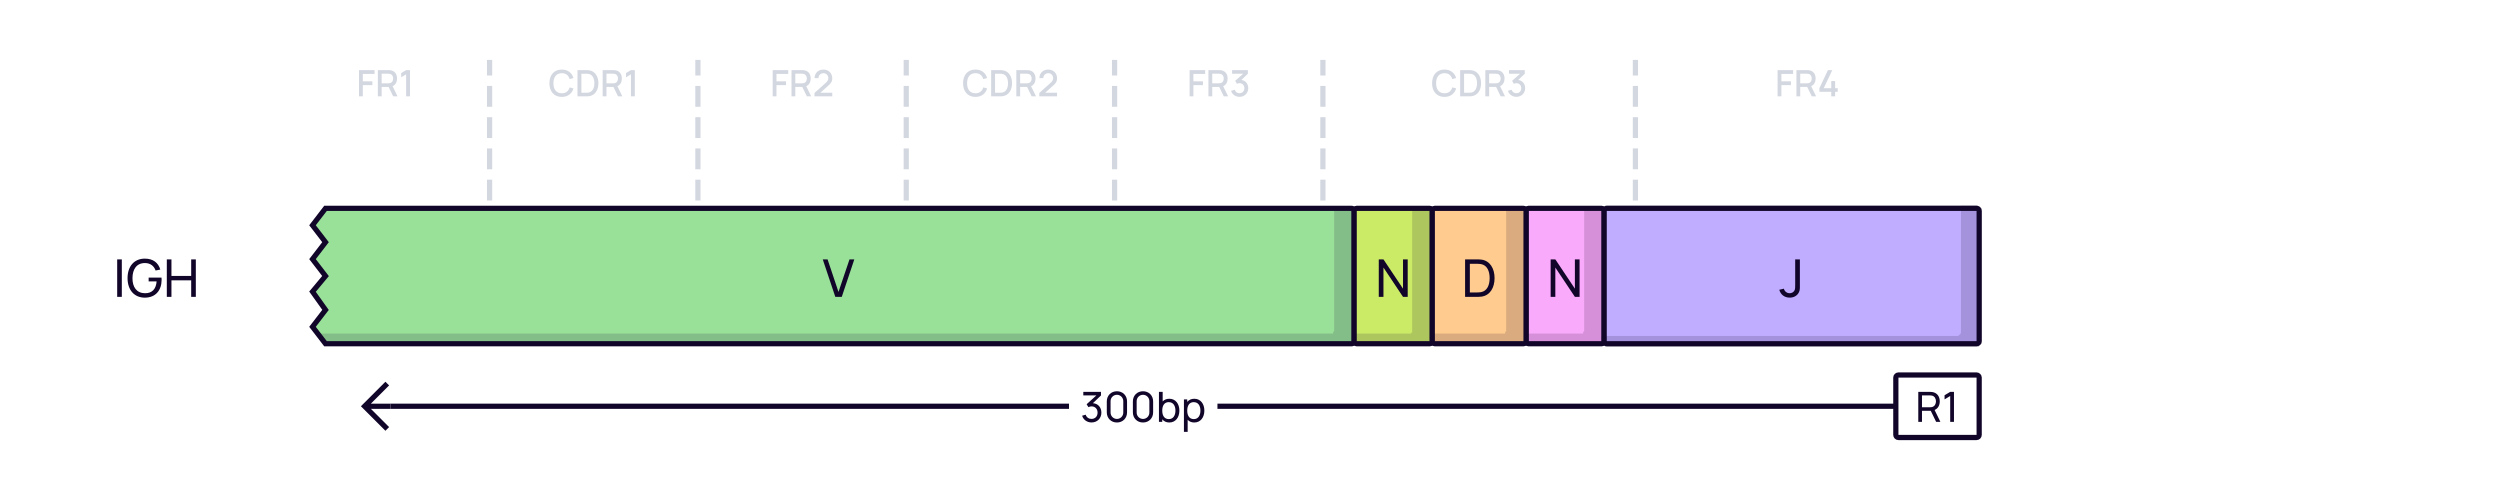
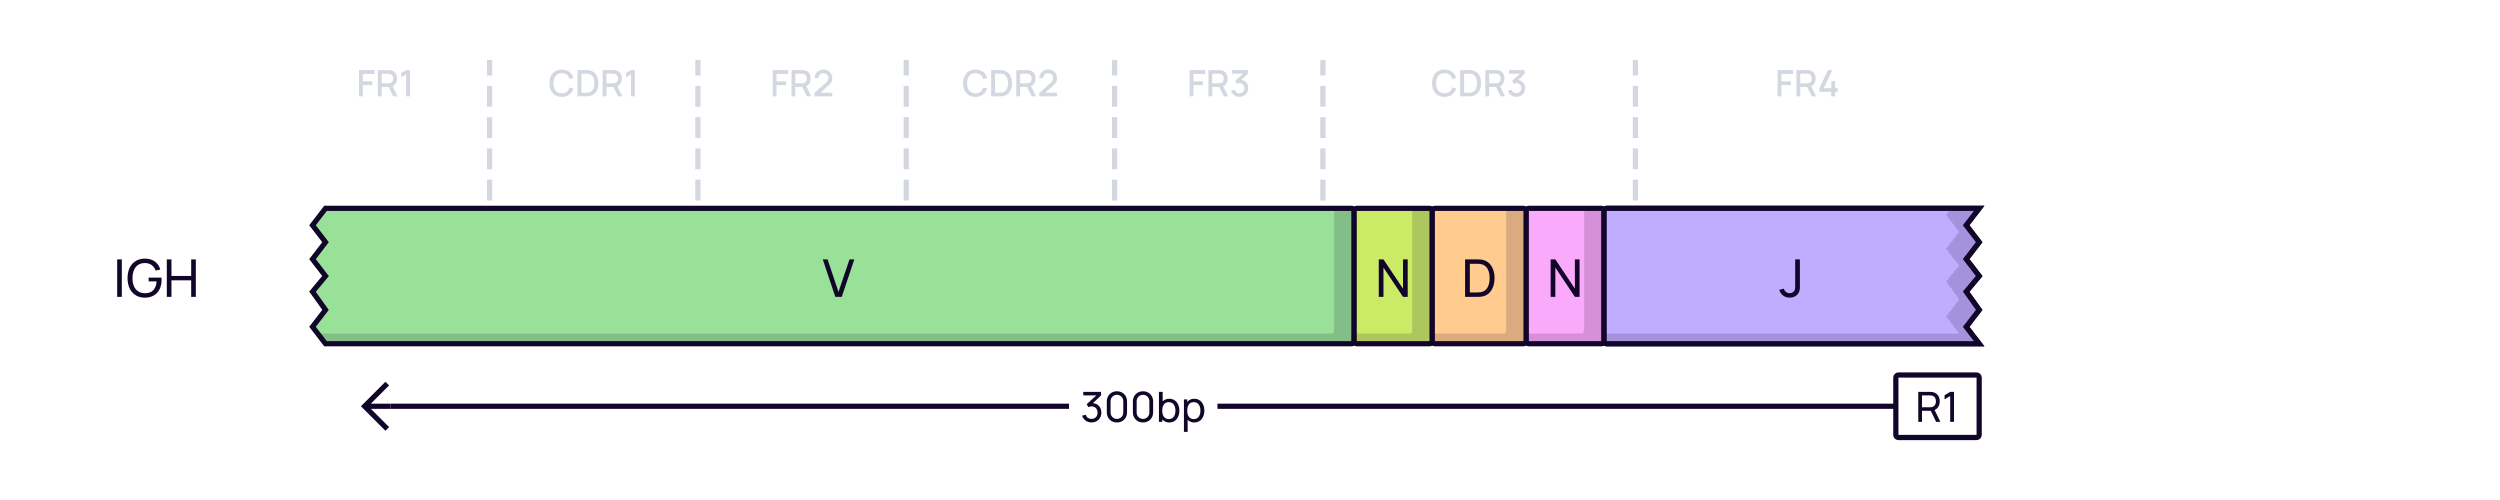
<svg xmlns="http://www.w3.org/2000/svg" width="960" height="192" viewBox="0 0 960 192" fill="none">
  <rect width="960" height="192" fill="white" />
  <path d="M554.682 37.21C557.006 37.21 558.567 35.943 559.162 33.955L557.678 33.556C557.279 34.963 556.278 35.817 554.682 35.817C552.54 35.817 551.448 34.27 551.462 31.96C551.469 29.65 552.54 28.103 554.682 28.103C556.278 28.103 557.279 28.957 557.678 30.364L559.162 29.965C558.567 27.977 557.006 26.71 554.682 26.71C551.658 26.71 549.915 28.845 549.915 31.96C549.915 35.075 551.658 37.21 554.682 37.21ZM560.702 37H563.859C564.041 37 564.643 37 565.112 36.937C567.478 36.636 568.738 34.529 568.738 31.96C568.738 29.391 567.478 27.284 565.112 26.983C564.643 26.92 564.041 26.92 563.859 26.92H560.702V37ZM562.2 35.607V28.313H563.859C564.167 28.313 564.671 28.32 565.007 28.383C566.519 28.663 567.184 30.189 567.184 31.96C567.184 33.689 566.547 35.243 565.007 35.537C564.671 35.6 564.181 35.607 563.859 35.607H562.2ZM570.368 37H571.831V33.381H574.505L576.262 37H577.935L576.031 33.094C577.172 32.597 577.746 31.491 577.746 30.147C577.746 28.516 576.906 27.235 575.219 26.976C574.953 26.934 574.638 26.92 574.442 26.92H570.368V37ZM571.831 31.995V28.299H574.386C574.568 28.299 574.813 28.313 575.023 28.369C575.919 28.579 576.255 29.405 576.255 30.147C576.255 30.889 575.919 31.715 575.023 31.932C574.813 31.981 574.568 31.995 574.386 31.995H571.831ZM582.294 37.189C584.177 37.189 585.661 35.796 585.661 33.871C585.661 32.233 584.653 30.924 583.022 30.707L585.514 28.313V26.92H579.452V28.313H583.722L580.642 31.036L581.328 32.191C581.615 32.037 581.958 31.939 582.28 31.939C583.4 31.939 584.163 32.751 584.163 33.871C584.163 34.984 583.4 35.789 582.294 35.803C581.468 35.81 580.733 35.341 580.467 34.466L579.053 34.858C579.48 36.293 580.796 37.189 582.294 37.189Z" fill="#D3D7E0" />
  <path d="M628 112V24" stroke="#D3D7E0" stroke-width="2" stroke-linecap="square" stroke-dasharray="6 6" />
  <path d="M682.593 37H684.056V32.695H687.724V31.225H684.056V28.383H688.564V26.92H682.593V37ZM689.826 37H691.289V33.381H693.963L695.72 37H697.393L695.489 33.094C696.63 32.597 697.204 31.491 697.204 30.147C697.204 28.516 696.364 27.235 694.677 26.976C694.411 26.934 694.096 26.92 693.9 26.92H689.826V37ZM691.289 31.995V28.299H693.844C694.026 28.299 694.271 28.313 694.481 28.369C695.377 28.579 695.713 29.405 695.713 30.147C695.713 30.889 695.377 31.715 694.481 31.932C694.271 31.981 694.026 31.995 693.844 31.995H691.289ZM703.201 37H704.685V35.243H705.686V33.857H704.685V31.127H703.201V33.857H700.324L703.6 26.92H701.927L698.651 33.857V35.243H703.201V37Z" fill="#D3D7E0" />
  <path d="M137.858 37H139.321V32.695H142.989V31.225H139.321V28.383H143.829V26.92H137.858V37ZM145.09 37H146.553V33.381H149.227L150.984 37H152.657L150.753 33.094C151.894 32.597 152.468 31.491 152.468 30.147C152.468 28.516 151.628 27.235 149.941 26.976C149.675 26.934 149.36 26.92 149.164 26.92H145.09V37ZM146.553 31.995V28.299H149.108C149.29 28.299 149.535 28.313 149.745 28.369C150.641 28.579 150.977 29.405 150.977 30.147C150.977 30.889 150.641 31.715 149.745 31.932C149.535 31.981 149.29 31.995 149.108 31.995H146.553ZM155.953 37H157.444V26.92H155.953L154.056 28.054V29.685L155.953 28.53V37Z" fill="#D3D7E0" />
  <path d="M188 112V24" stroke="#D3D7E0" stroke-width="2" stroke-linecap="square" stroke-dasharray="6 6" />
  <path d="M215.735 37.21C218.059 37.21 219.62 35.943 220.215 33.955L218.731 33.556C218.332 34.963 217.331 35.817 215.735 35.817C213.593 35.817 212.501 34.27 212.515 31.96C212.522 29.65 213.593 28.103 215.735 28.103C217.331 28.103 218.332 28.957 218.731 30.364L220.215 29.965C219.62 27.977 218.059 26.71 215.735 26.71C212.711 26.71 210.968 28.845 210.968 31.96C210.968 35.075 212.711 37.21 215.735 37.21ZM221.754 37H224.911C225.093 37 225.695 37 226.164 36.937C228.53 36.636 229.79 34.529 229.79 31.96C229.79 29.391 228.53 27.284 226.164 26.983C225.695 26.92 225.093 26.92 224.911 26.92H221.754V37ZM223.252 35.607V28.313H224.911C225.219 28.313 225.723 28.32 226.059 28.383C227.571 28.663 228.236 30.189 228.236 31.96C228.236 33.689 227.599 35.243 226.059 35.537C225.723 35.6 225.233 35.607 224.911 35.607H223.252ZM231.42 37H232.883V33.381H235.557L237.314 37H238.987L237.083 33.094C238.224 32.597 238.798 31.491 238.798 30.147C238.798 28.516 237.958 27.235 236.271 26.976C236.005 26.934 235.69 26.92 235.494 26.92H231.42V37ZM232.883 31.995V28.299H235.438C235.62 28.299 235.865 28.313 236.075 28.369C236.971 28.579 237.307 29.405 237.307 30.147C237.307 30.889 236.971 31.715 236.075 31.932C235.865 31.981 235.62 31.995 235.438 31.995H232.883ZM242.283 37H243.774V26.92H242.283L240.386 28.054V29.685L242.283 28.53V37Z" fill="#D3D7E0" />
  <path d="M268 112V24" stroke="#D3D7E0" stroke-width="2" stroke-linecap="square" stroke-dasharray="6 6" />
  <path d="M296.703 37H298.166V32.695H301.834V31.225H298.166V28.383H302.674V26.92H296.703V37ZM303.935 37H305.398V33.381H308.072L309.829 37H311.502L309.598 33.094C310.739 32.597 311.313 31.491 311.313 30.147C311.313 28.516 310.473 27.235 308.786 26.976C308.52 26.934 308.205 26.92 308.009 26.92H303.935V37ZM305.398 31.995V28.299H307.953C308.135 28.299 308.38 28.313 308.59 28.369C309.486 28.579 309.822 29.405 309.822 30.147C309.822 30.889 309.486 31.715 308.59 31.932C308.38 31.981 308.135 31.995 307.953 31.995H305.398ZM312.761 36.993H319.579V35.6H315.022L317.941 32.996C319.033 32.037 319.579 31.407 319.579 30.028C319.579 28.117 318.144 26.71 316.24 26.71C314.231 26.71 312.796 28.047 312.796 30H314.294C314.28 28.985 315.092 28.103 316.212 28.103C317.297 28.103 318.074 28.929 318.074 30.007C318.074 30.581 317.864 31.127 317.157 31.757L312.768 35.691L312.761 36.993Z" fill="#D3D7E0" />
  <path d="M348 112V24" stroke="#D3D7E0" stroke-width="2" stroke-linecap="square" stroke-dasharray="6 6" />
  <path d="M374.58 37.21C376.904 37.21 378.465 35.943 379.06 33.955L377.576 33.556C377.177 34.963 376.176 35.817 374.58 35.817C372.438 35.817 371.346 34.27 371.36 31.96C371.367 29.65 372.438 28.103 374.58 28.103C376.176 28.103 377.177 28.957 377.576 30.364L379.06 29.965C378.465 27.977 376.904 26.71 374.58 26.71C371.556 26.71 369.813 28.845 369.813 31.96C369.813 35.075 371.556 37.21 374.58 37.21ZM380.599 37H383.756C383.938 37 384.54 37 385.009 36.937C387.375 36.636 388.635 34.529 388.635 31.96C388.635 29.391 387.375 27.284 385.009 26.983C384.54 26.92 383.938 26.92 383.756 26.92H380.599V37ZM382.097 35.607V28.313H383.756C384.064 28.313 384.568 28.32 384.904 28.383C386.416 28.663 387.081 30.189 387.081 31.96C387.081 33.689 386.444 35.243 384.904 35.537C384.568 35.6 384.078 35.607 383.756 35.607H382.097ZM390.265 37H391.728V33.381H394.402L396.159 37H397.832L395.928 33.094C397.069 32.597 397.643 31.491 397.643 30.147C397.643 28.516 396.803 27.235 395.116 26.976C394.85 26.934 394.535 26.92 394.339 26.92H390.265V37ZM391.728 31.995V28.299H394.283C394.465 28.299 394.71 28.313 394.92 28.369C395.816 28.579 396.152 29.405 396.152 30.147C396.152 30.889 395.816 31.715 394.92 31.932C394.71 31.981 394.465 31.995 394.283 31.995H391.728ZM399.091 36.993H405.909V35.6H401.352L404.271 32.996C405.363 32.037 405.909 31.407 405.909 30.028C405.909 28.117 404.474 26.71 402.57 26.71C400.561 26.71 399.126 28.047 399.126 30H400.624C400.61 28.985 401.422 28.103 402.542 28.103C403.627 28.103 404.404 28.929 404.404 30.007C404.404 30.581 404.194 31.127 403.487 31.757L399.098 35.691L399.091 36.993Z" fill="#D3D7E0" />
  <path d="M428 112V24" stroke="#D3D7E0" stroke-width="2" stroke-linecap="square" stroke-dasharray="6 6" />
  <path d="M456.805 37H458.268V32.695H461.936V31.225H458.268V28.383H462.776V26.92H456.805V37ZM464.038 37H465.501V33.381H468.175L469.932 37H471.605L469.701 33.094C470.842 32.597 471.416 31.491 471.416 30.147C471.416 28.516 470.576 27.235 468.889 26.976C468.623 26.934 468.308 26.92 468.112 26.92H464.038V37ZM465.501 31.995V28.299H468.056C468.238 28.299 468.483 28.313 468.693 28.369C469.589 28.579 469.925 29.405 469.925 30.147C469.925 30.889 469.589 31.715 468.693 31.932C468.483 31.981 468.238 31.995 468.056 31.995H465.501ZM475.964 37.189C477.847 37.189 479.331 35.796 479.331 33.871C479.331 32.233 478.323 30.924 476.692 30.707L479.184 28.313V26.92H473.122V28.313H477.392L474.312 31.036L474.998 32.191C475.285 32.037 475.628 31.939 475.95 31.939C477.07 31.939 477.833 32.751 477.833 33.871C477.833 34.984 477.07 35.789 475.964 35.803C475.138 35.81 474.403 35.341 474.137 34.466L472.723 34.858C473.15 36.293 474.466 37.189 475.964 37.189Z" fill="#D3D7E0" />
  <path d="M508 112V24" stroke="#D3D7E0" stroke-width="2" stroke-linecap="square" stroke-dasharray="6 6" />
  <g filter="url(#filter0_i_6281_38378)">
    <path fill-rule="evenodd" clip-rule="evenodd" d="M133.6 80H125L120 86.5L125 93L120 99.5L125 106L120 112L125 119L120 125.5L125 132H133.6H134H518.4C518.96 132 519.24 132 519.454 131.891C519.642 131.795 519.795 131.642 519.891 131.454C520 131.24 520 130.96 520 130.4V125.5V119V112V106V99.5V93V86.5V81.6C520 81.04 520 80.76 519.891 80.546C519.795 80.358 519.642 80.205 519.454 80.109C519.24 80 518.96 80 518.4 80H134H133.6Z" fill="#99E099" />
  </g>
  <path d="M125 80V79H124.508L124.207 79.39L125 80ZM120 86.5L119.207 85.89L118.738 86.5L119.207 87.11L120 86.5ZM125 93L125.793 93.61L126.262 93L125.793 92.39L125 93ZM120 99.5L119.207 98.89L118.738 99.5L119.207 100.11L120 99.5ZM125 106L125.768 106.64L126.281 106.025L125.793 105.39L125 106ZM120 112L119.232 111.36L118.737 111.953L119.186 112.581L120 112ZM125 119L125.793 119.61L126.245 119.022L125.814 118.419L125 119ZM120 125.5L119.207 124.89L118.738 125.5L119.207 126.11L120 125.5ZM125 132L124.207 132.61L124.508 133H125V132ZM519.454 131.891L519 131L519 131L519.454 131.891ZM519.891 131.454L520.782 131.908L520.782 131.908L519.891 131.454ZM519.891 80.546L520.782 80.092L520.782 80.092L519.891 80.546ZM519.454 80.109L519 81L519 81L519.454 80.109ZM125 81H133.6V79H125V81ZM120.793 87.11L125.793 80.61L124.207 79.39L119.207 85.89L120.793 87.11ZM125.793 92.39L120.793 85.89L119.207 87.11L124.207 93.61L125.793 92.39ZM120.793 100.11L125.793 93.61L124.207 92.39L119.207 98.89L120.793 100.11ZM125.793 105.39L120.793 98.89L119.207 100.11L124.207 106.61L125.793 105.39ZM120.768 112.64L125.768 106.64L124.232 105.36L119.232 111.36L120.768 112.64ZM125.814 118.419L120.814 111.419L119.186 112.581L124.186 119.581L125.814 118.419ZM120.793 126.11L125.793 119.61L124.207 118.39L119.207 124.89L120.793 126.11ZM125.793 131.39L120.793 124.89L119.207 126.11L124.207 132.61L125.793 131.39ZM133.6 131H125V133H133.6V131ZM133.6 133H134V131H133.6V133ZM134 133H518.4V131H134V133ZM518.4 133C518.664 133 518.921 133.001 519.138 132.983C519.367 132.964 519.637 132.92 519.908 132.782L519 131C519.057 130.971 519.08 130.981 518.975 130.99C518.859 130.999 518.697 131 518.4 131V133ZM519.908 132.782C520.284 132.59 520.59 132.284 520.782 131.908L519 131L519 131L519.908 132.782ZM520.782 131.908C520.92 131.637 520.964 131.367 520.983 131.138C521.001 130.921 521 130.664 521 130.4H519C519 130.697 518.999 130.859 518.99 130.975C518.981 131.08 518.971 131.058 519 131L520.782 131.908ZM521 130.4V125.5H519V130.4H521ZM521 125.5V119H519V125.5H521ZM521 119V112H519V119H521ZM521 112V106H519V112H521ZM521 106V99.5H519V106H521ZM521 99.5V93H519V99.5H521ZM521 93V86.5H519V93H521ZM521 86.5V81.6H519V86.5H521ZM521 81.6C521 81.337 521.001 81.079 520.983 80.862C520.964 80.633 520.92 80.364 520.782 80.092L519 81C518.971 80.942 518.981 80.92 518.99 81.025C518.999 81.141 519 81.303 519 81.6H521ZM520.782 80.092C520.59 79.716 520.284 79.41 519.908 79.218L519 81L519 81L520.782 80.092ZM519.908 79.218C519.637 79.08 519.367 79.036 519.138 79.017C518.921 78.999 518.664 79 518.4 79V81C518.697 81 518.859 81.001 518.975 81.01C519.08 81.019 519.057 81.029 519 81L519.908 79.218ZM518.4 79H134V81H518.4V79ZM134 79H133.6V81H134V79Z" fill="#110529" />
  <path d="M320.758 114H323.238L328.058 99.6H326.208L321.978 112.11L317.788 99.6H315.938L320.758 114Z" fill="#110529" />
  <g filter="url(#filter1_i_6281_38378)">
    <rect x="520" y="80" width="30" height="52" rx="1" fill="#CBEB67" />
  </g>
  <rect x="520" y="80" width="30" height="52" rx="1" stroke="#110529" stroke-width="2" stroke-linecap="round" />
  <g filter="url(#filter2_i_6281_38378)">
    <rect x="586" y="80" width="30" height="52" rx="1" fill="#FAAAFA" />
  </g>
  <rect x="586" y="80" width="30" height="52" rx="1" stroke="#110529" stroke-width="2" stroke-linecap="round" />
  <g filter="url(#filter3_i_6281_38378)">
    <rect x="550" y="80" width="36" height="52" rx="1" fill="#FFCB8F" />
  </g>
  <rect x="550" y="80" width="36" height="52" rx="1" stroke="#110529" stroke-width="2" stroke-linecap="round" />
  <path d="M529.447 114H531.247V102.74L538.757 114H540.557V99.6H538.757V110.85L531.247 99.6H529.447V114Z" fill="#110529" />
  <path d="M595.447 114H597.247V102.74L604.757 114H606.557V99.6H604.757V110.85L597.247 99.6H595.447V114Z" fill="#110529" />
  <path d="M562.593 114H567.033C567.303 114 568.183 114 568.853 113.91C572.183 113.47 573.913 110.48 573.913 106.8C573.913 103.13 572.183 100.13 568.853 99.69C568.173 99.6 567.313 99.6 567.033 99.6H562.593V114ZM564.423 112.3V101.3H567.033C567.513 101.3 568.233 101.32 568.703 101.41C571.033 101.83 572.023 104.08 572.023 106.8C572.023 109.47 571.063 111.76 568.703 112.19C568.233 112.28 567.533 112.3 567.033 112.3H564.423Z" fill="#110529" />
  <g filter="url(#filter4_i_6281_38378)">
-     <rect x="616" y="80" width="144" height="52" rx="1" fill="#C1ADFF" />
-     <path d="M687.244 114.29C688.694 114.29 689.954 113.7 690.684 112.43C691.214 111.51 691.154 110.72 691.154 109.48V99.6H689.354V109.48C689.354 110.37 689.354 110.99 689.094 111.51C688.704 112.29 687.884 112.6 687.204 112.6C686.134 112.6 685.224 111.83 685.014 110.85L683.244 111.27C683.754 113.11 685.224 114.29 687.244 114.29Z" fill="#110529" />
-     <rect x="616" y="80" width="144" height="52" rx="1" stroke="#110529" stroke-width="2" stroke-linecap="round" />
+     <path fill-rule="evenodd" clip-rule="evenodd" d="M753.4 132H760L755 125.5L760 119L755 112L760 106L755 99.5L760 93L755 86.5L760 80H753.4H746H617.6C617.04 80 616.76 80 616.546 80.109C616.358 80.205 616.205 80.358 616.109 80.546C616 80.76 616 81.04 616 81.6V130.4C616 130.96 616 131.24 616.109 131.454C616.205 131.642 616.358 131.795 616.546 131.891C616.76 132 617.04 132 617.6 132H746H753.4Z" fill="#C1ADFF" />
  </g>
+   <path d="M760 132V133H762.031L760.793 131.39L760 132ZM755 125.5L754.207 124.89L753.738 125.5L754.207 126.11L755 125.5ZM760 119L760.793 119.61L761.245 119.022L760.814 118.419L760 119ZM755 112L754.232 111.36L753.737 111.953L754.186 112.581L755 112ZM760 106L760.768 106.64L761.281 106.025L760.793 105.39L760 106ZM755 99.5L754.207 98.89L753.738 99.5L754.207 100.11L755 99.5ZM760 93L760.793 93.61L761.262 93L760.793 92.39L760 93ZM755 86.5L754.207 85.89L753.738 86.5L754.207 87.11L755 86.5ZM760 80L760.793 80.61L762.031 79H760V80ZM616.546 80.109L616.092 79.218L616.092 79.218L616.546 80.109ZM616.109 80.546L617 81L617 81L616.109 80.546ZM616.109 131.454L615.218 131.908H615.218L616.109 131.454ZM616.546 131.891L616.092 132.782L616.092 132.782L616.546 131.891ZM753.4 133H760V131H753.4V133ZM760.793 131.39L755.793 124.89L754.207 126.11L759.207 132.61L760.793 131.39ZM755.793 126.11L760.793 119.61L759.207 118.39L754.207 124.89L755.793 126.11ZM760.814 118.419L755.814 111.419L754.186 112.581L759.186 119.581L760.814 118.419ZM755.768 112.64L760.768 106.64L759.232 105.36L754.232 111.36L755.768 112.64ZM760.793 105.39L755.793 98.89L754.207 100.11L759.207 106.61L760.793 105.39ZM755.793 100.11L760.793 93.61L759.207 92.39L754.207 98.89L755.793 100.11ZM760.793 92.39L755.793 85.89L754.207 87.11L759.207 93.61L760.793 92.39ZM755.793 87.11L760.793 80.61L759.207 79.39L754.207 85.89L755.793 87.11ZM760 79H753.4V81H760V79ZM753.4 79H746V81H753.4V79ZM746 79H617.6V81H746V79ZM617.6 79C617.336 79 617.079 78.999 616.862 79.017C616.633 79.036 616.363 79.08 616.092 79.218L617 81C616.942 81.029 616.92 81.019 617.025 81.01C617.141 81.001 617.303 81 617.6 81V79ZM616.092 79.218C615.716 79.41 615.41 79.716 615.218 80.092L617 81L616.092 79.218ZM615.218 80.092C615.08 80.363 615.036 80.633 615.017 80.862C614.999 81.079 615 81.337 615 81.6H617C617 81.303 617.001 81.141 617.01 81.025C617.019 80.92 617.029 80.942 617 81L615.218 80.092ZM615 81.6V130.4H617V81.6H615ZM615 130.4C615 130.664 614.999 130.921 615.017 131.138C615.036 131.367 615.08 131.637 615.218 131.908L617 131C617.029 131.058 617.019 131.08 617.01 130.975C617.001 130.859 617 130.697 617 130.4H615ZM615.218 131.908C615.41 132.284 615.716 132.59 616.092 132.782L617 131L617 131L615.218 131.908ZM616.092 132.782C616.363 132.92 616.633 132.964 616.862 132.983C617.079 133.001 617.336 133 617.6 133V131C617.303 131 617.141 130.999 617.025 130.99C616.92 130.981 616.942 130.971 617 131L616.092 132.782ZM617.6 133H746V131H617.6V133ZM746 133H753.4V131H746V133Z" fill="#110529" />
+   <g filter="url(#filter5_i_6281_38378)">
+     <path fill-rule="evenodd" clip-rule="evenodd" d="M753.4 132H760L755 125.5L760 119L755 112L760 106L755 99.5L760 93L755 86.5L760 80H753.4H746H617.6C617.04 80 616.76 80 616.546 80.109C616.358 80.205 616.205 80.358 616.109 80.546C616 80.76 616 81.04 616 81.6V130.4C616 130.96 616 131.24 616.109 131.454C616.205 131.642 616.358 131.795 616.546 131.891C616.76 132 617.04 132 617.6 132H746H753.4Z" fill="#C1ADFF" />
+   </g>
+   <path d="M760 132V133H762.031L760.793 131.39L760 132ZM755 125.5L754.207 124.89L753.738 125.5L754.207 126.11L755 125.5ZM760 119L760.793 119.61L761.245 119.022L760.814 118.419L760 119ZM755 112L754.232 111.36L753.737 111.953L754.186 112.581L755 112ZM760 106L760.768 106.64L761.281 106.025L760.793 105.39L760 106ZM755 99.5L754.207 98.89L753.738 99.5L754.207 100.11L755 99.5ZM760 93L760.793 93.61L761.262 93L760.793 92.39L760 93ZM755 86.5L754.207 85.89L753.738 86.5L754.207 87.11L755 86.5ZM760 80L760.793 80.61L762.031 79H760V80ZM616.546 80.109L616.092 79.218L616.092 79.218L616.546 80.109ZM616.109 80.546L617 81L617 81L616.109 80.546ZM616.109 131.454L615.218 131.908H615.218L616.109 131.454ZM616.546 131.891L616.092 132.782L616.092 132.782L616.546 131.891ZM753.4 133H760V131H753.4V133ZM760.793 131.39L755.793 124.89L754.207 126.11L759.207 132.61L760.793 131.39ZM755.793 126.11L760.793 119.61L759.207 118.39L754.207 124.89L755.793 126.11ZM760.814 118.419L755.814 111.419L754.186 112.581L759.186 119.581L760.814 118.419ZM755.768 112.64L760.768 106.64L759.232 105.36L754.232 111.36L755.768 112.64ZM760.793 105.39L755.793 98.89L754.207 100.11L759.207 106.61L760.793 105.39ZM755.793 100.11L760.793 93.61L759.207 92.39L754.207 98.89L755.793 100.11ZM760.793 92.39L755.793 85.89L754.207 87.11L759.207 93.61L760.793 92.39ZM755.793 87.11L760.793 80.61L759.207 79.39L754.207 85.89L755.793 87.11ZM760 79H753.4V81H760V79ZM753.4 79H746V81H753.4V79ZM746 79H617.6V81H746V79ZM617.6 79C617.336 79 617.079 78.999 616.862 79.017C616.633 79.036 616.363 79.08 616.092 79.218L617 81C616.942 81.029 616.92 81.019 617.025 81.01C617.141 81.001 617.303 81 617.6 81V79ZM616.092 79.218C615.716 79.41 615.41 79.716 615.218 80.092L617 81L616.092 79.218ZM615.218 80.092C615.08 80.363 615.036 80.633 615.017 80.862C614.999 81.079 615 81.337 615 81.6H617C617 81.303 617.001 81.141 617.01 81.025C617.019 80.92 617.029 80.942 617 81L615.218 80.092ZM615 81.6V130.4H617V81.6H615ZM615 130.4C615 130.664 614.999 130.921 615.017 131.138C615.036 131.367 615.08 131.637 615.218 131.908L617 131C617.029 131.058 617.019 131.08 617.01 130.975C617.001 130.859 617 130.697 617 130.4H615ZM615.218 131.908C615.41 132.284 615.716 132.59 616.092 132.782L617 131L617 131L615.218 131.908ZM616.092 132.782C616.363 132.92 616.633 132.964 616.862 132.983C617.079 133.001 617.336 133 617.6 133V131C617.303 131 617.141 130.999 617.025 130.99C616.92 130.981 616.942 130.971 617 131L616.092 132.782ZM617.6 133H746V131H617.6V133ZM746 133H753.4V131H746V133Z" fill="#110529" />
+   <path d="M687.244 114.29C688.694 114.29 689.954 113.7 690.684 112.43C691.214 111.51 691.154 110.72 691.154 109.48V99.6H689.354V109.48C689.354 110.37 689.354 110.99 689.094 111.51C688.704 112.29 687.884 112.6 687.204 112.6C686.134 112.6 685.224 111.83 685.014 110.85L683.244 111.27C683.754 113.11 685.224 114.29 687.244 114.29Z" fill="#110529" />
  <path d="M44.998 114H46.778V99.6H44.998V114ZM55.609 114.3C59.819 114.3 62.059 111.39 62.059 107.44C62.059 107.32 62.049 106.87 62.019 106.59H57.079V108.06H60.139C59.919 110.93 58.479 112.62 55.699 112.6C52.479 112.58 50.849 110.25 50.869 106.8C50.889 103.35 52.479 100.99 55.699 101.01C57.749 101.02 59.139 102.14 59.749 103.88L61.549 103.51C60.799 100.92 58.829 99.31 55.609 99.31C51.579 99.31 48.979 102.21 48.979 106.8C48.979 111.44 51.639 114.3 55.609 114.3ZM64.056 114H65.836V107.64H73.416V114H75.196V99.6H73.416V105.95H65.836V99.6H64.056V114Z" fill="#110529" />
  <path d="M140 156L139.293 156.707L138.586 156L139.293 155.293L140 156ZM147.293 147.293L148 146.586L149.414 148L148.707 148.707L147.293 147.293ZM148.707 163.293L149.414 164L148 165.414L147.293 164.707L148.707 163.293ZM150 157L140 157L140 155L150 155L150 157ZM139.293 155.293L147.293 147.293L148.707 148.707L140.707 156.707L139.293 155.293ZM140.707 155.293L148.707 163.293L147.293 164.707L139.293 156.707L140.707 155.293Z" fill="#110529" />
  <path d="M410.5 156H150" stroke="#110529" stroke-width="2" />
  <rect width="57" height="20" transform="translate(410.5 146)" fill="white" />
  <path d="M419.171 162.224C421.307 162.224 422.931 160.664 422.931 158.456C422.931 156.44 421.651 154.944 419.667 154.832L422.779 151.848V150.48H415.987V151.84H421.011L417.267 155.224L417.955 156.352C418.315 156.168 418.755 156.048 419.147 156.048C420.531 156.048 421.467 157.032 421.467 158.456C421.467 159.864 420.563 160.84 419.163 160.864C418.139 160.88 417.243 160.312 416.899 159.24L415.531 159.632C416.019 161.232 417.459 162.224 419.171 162.224ZM428.899 162.24C431.139 162.24 432.787 160.592 432.787 158.352V154.128C432.787 151.888 431.139 150.24 428.899 150.24C426.659 150.24 425.011 151.888 425.011 154.128V158.352C425.011 160.592 426.659 162.24 428.899 162.24ZM426.459 158.432V154.04C426.459 152.688 427.547 151.6 428.899 151.6C430.251 151.6 431.339 152.688 431.339 154.04V158.432C431.339 159.784 430.251 160.872 428.899 160.872C427.547 160.872 426.459 159.784 426.459 158.432ZM438.914 162.24C441.154 162.24 442.802 160.592 442.802 158.352V154.128C442.802 151.888 441.154 150.24 438.914 150.24C436.674 150.24 435.026 151.888 435.026 154.128V158.352C435.026 160.592 436.674 162.24 438.914 162.24ZM436.474 158.432V154.04C436.474 152.688 437.562 151.6 438.914 151.6C440.266 151.6 441.354 152.688 441.354 154.04V158.432C441.354 159.784 440.266 160.872 438.914 160.872C437.562 160.872 436.474 159.784 436.474 158.432ZM449.01 162.24C451.426 162.24 452.882 160.264 452.882 157.672C452.882 155.08 451.418 153.12 449.018 153.12C447.938 153.12 447.082 153.496 446.466 154.144V150.48H445.034V162H446.306V161.024C446.938 161.784 447.842 162.24 449.01 162.24ZM446.306 157.672C446.306 155.76 447.106 154.424 448.794 154.424C450.554 154.424 451.37 155.848 451.37 157.672C451.37 159.512 450.538 160.936 448.834 160.936C447.09 160.936 446.306 159.568 446.306 157.672ZM458.604 162.24C461.02 162.24 462.476 160.264 462.476 157.672C462.476 155.08 461.012 153.12 458.612 153.12C457.436 153.12 456.532 153.568 455.9 154.328V153.36H454.628V165.84H456.06V161.2C456.676 161.856 457.532 162.24 458.604 162.24ZM455.9 157.672C455.9 155.76 456.7 154.424 458.388 154.424C460.148 154.424 460.964 155.848 460.964 157.672C460.964 159.512 460.132 160.936 458.428 160.936C456.684 160.936 455.9 159.568 455.9 157.672Z" fill="#110529" />
  <path d="M728 156H467.5" stroke="#110529" stroke-width="2" />
  <rect x="728" y="144" width="32" height="24" rx="1" fill="white" />
  <path d="M736.62 162H738.044V157.744H741.412L743.476 162H745.108L742.884 157.432C744.188 156.888 744.868 155.632 744.868 154.112C744.868 152.28 743.884 150.832 742.02 150.544C741.724 150.496 741.396 150.48 741.172 150.48H736.62V162ZM738.044 156.392V151.832H741.124C741.324 151.832 741.604 151.848 741.844 151.904C742.948 152.152 743.412 153.152 743.412 154.112C743.412 155.072 742.948 156.072 741.844 156.32C741.604 156.376 741.324 156.392 741.124 156.392H738.044ZM748.878 162H750.326V150.48H748.878L746.71 151.776V153.368L748.878 152.056V162Z" fill="#110529" />
  <rect x="728" y="144" width="32" height="24" rx="1" stroke="#110529" stroke-width="2" />
  <defs>
    <filter id="filter0_i_6281_38378" x="118.737" y="79" width="402.263" height="54" filterUnits="userSpaceOnUse" color-interpolation-filters="sRGB">
      <feFlood flood-opacity="0" result="BackgroundImageFix" />
      <feBlend mode="normal" in="SourceGraphic" in2="BackgroundImageFix" result="shape" />
      <feColorMatrix in="SourceAlpha" type="matrix" values="0 0 0 0 0 0 0 0 0 0 0 0 0 0 0 0 0 0 127 0" result="hardAlpha" />
      <feOffset dx="-8" dy="-4" />
      <feComposite in2="hardAlpha" operator="arithmetic" k2="-1" k3="1" />
      <feColorMatrix type="matrix" values="0 0 0 0 0.067 0 0 0 0 0.02 0 0 0 0 0.161 0 0 0 0.16 0" />
      <feBlend mode="normal" in2="shape" result="effect1_innerShadow_6281_38378" />
    </filter>
    <filter id="filter1_i_6281_38378" x="519" y="79" width="32" height="54" filterUnits="userSpaceOnUse" color-interpolation-filters="sRGB">
      <feFlood flood-opacity="0" result="BackgroundImageFix" />
      <feBlend mode="normal" in="SourceGraphic" in2="BackgroundImageFix" result="shape" />
      <feColorMatrix in="SourceAlpha" type="matrix" values="0 0 0 0 0 0 0 0 0 0 0 0 0 0 0 0 0 0 127 0" result="hardAlpha" />
      <feOffset dx="-8" dy="-4" />
      <feComposite in2="hardAlpha" operator="arithmetic" k2="-1" k3="1" />
      <feColorMatrix type="matrix" values="0 0 0 0 0.067 0 0 0 0 0.02 0 0 0 0 0.161 0 0 0 0.16 0" />
      <feBlend mode="normal" in2="shape" result="effect1_innerShadow_6281_38378" />
    </filter>
    <filter id="filter2_i_6281_38378" x="585" y="79" width="32" height="54" filterUnits="userSpaceOnUse" color-interpolation-filters="sRGB">
      <feFlood flood-opacity="0" result="BackgroundImageFix" />
      <feBlend mode="normal" in="SourceGraphic" in2="BackgroundImageFix" result="shape" />
      <feColorMatrix in="SourceAlpha" type="matrix" values="0 0 0 0 0 0 0 0 0 0 0 0 0 0 0 0 0 0 127 0" result="hardAlpha" />
      <feOffset dx="-8" dy="-4" />
      <feComposite in2="hardAlpha" operator="arithmetic" k2="-1" k3="1" />
      <feColorMatrix type="matrix" values="0 0 0 0 0.067 0 0 0 0 0.02 0 0 0 0 0.161 0 0 0 0.16 0" />
      <feBlend mode="normal" in2="shape" result="effect1_innerShadow_6281_38378" />
    </filter>
    <filter id="filter3_i_6281_38378" x="549" y="79" width="38" height="54" filterUnits="userSpaceOnUse" color-interpolation-filters="sRGB">
      <feFlood flood-opacity="0" result="BackgroundImageFix" />
      <feBlend mode="normal" in="SourceGraphic" in2="BackgroundImageFix" result="shape" />
      <feColorMatrix in="SourceAlpha" type="matrix" values="0 0 0 0 0 0 0 0 0 0 0 0 0 0 0 0 0 0 127 0" result="hardAlpha" />
      <feOffset dx="-8" dy="-4" />
      <feComposite in2="hardAlpha" operator="arithmetic" k2="-1" k3="1" />
      <feColorMatrix type="matrix" values="0 0 0 0 0.067 0 0 0 0 0.02 0 0 0 0 0.161 0 0 0 0.16 0" />
      <feBlend mode="normal" in2="shape" result="effect1_innerShadow_6281_38378" />
    </filter>
-     <filter id="filter4_i_6281_38378" x="615" y="79" width="146" height="54" filterUnits="userSpaceOnUse" color-interpolation-filters="sRGB">
+     <filter id="filter4_i_6281_38378" x="615" y="79" width="147.031" height="54" filterUnits="userSpaceOnUse" color-interpolation-filters="sRGB">
+       <feFlood flood-opacity="0" result="BackgroundImageFix" />
+       <feBlend mode="normal" in="SourceGraphic" in2="BackgroundImageFix" result="shape" />
+       <feColorMatrix in="SourceAlpha" type="matrix" values="0 0 0 0 0 0 0 0 0 0 0 0 0 0 0 0 0 0 127 0" result="hardAlpha" />
+       <feOffset dx="-8" dy="-4" />
+       <feComposite in2="hardAlpha" operator="arithmetic" k2="-1" k3="1" />
+       <feColorMatrix type="matrix" values="0 0 0 0 0.067 0 0 0 0 0.02 0 0 0 0 0.161 0 0 0 0.16 0" />
+       <feBlend mode="normal" in2="shape" result="effect1_innerShadow_6281_38378" />
+     </filter>
+     <filter id="filter5_i_6281_38378" x="615" y="79" width="147.031" height="54" filterUnits="userSpaceOnUse" color-interpolation-filters="sRGB">
      <feFlood flood-opacity="0" result="BackgroundImageFix" />
      <feBlend mode="normal" in="SourceGraphic" in2="BackgroundImageFix" result="shape" />
      <feColorMatrix in="SourceAlpha" type="matrix" values="0 0 0 0 0 0 0 0 0 0 0 0 0 0 0 0 0 0 127 0" result="hardAlpha" />
      <feOffset dx="-8" dy="-4" />
      <feComposite in2="hardAlpha" operator="arithmetic" k2="-1" k3="1" />
      <feColorMatrix type="matrix" values="0 0 0 0 0.067 0 0 0 0 0.02 0 0 0 0 0.161 0 0 0 0.16 0" />
      <feBlend mode="normal" in2="shape" result="effect1_innerShadow_6281_38378" />
    </filter>
  </defs>
</svg>
